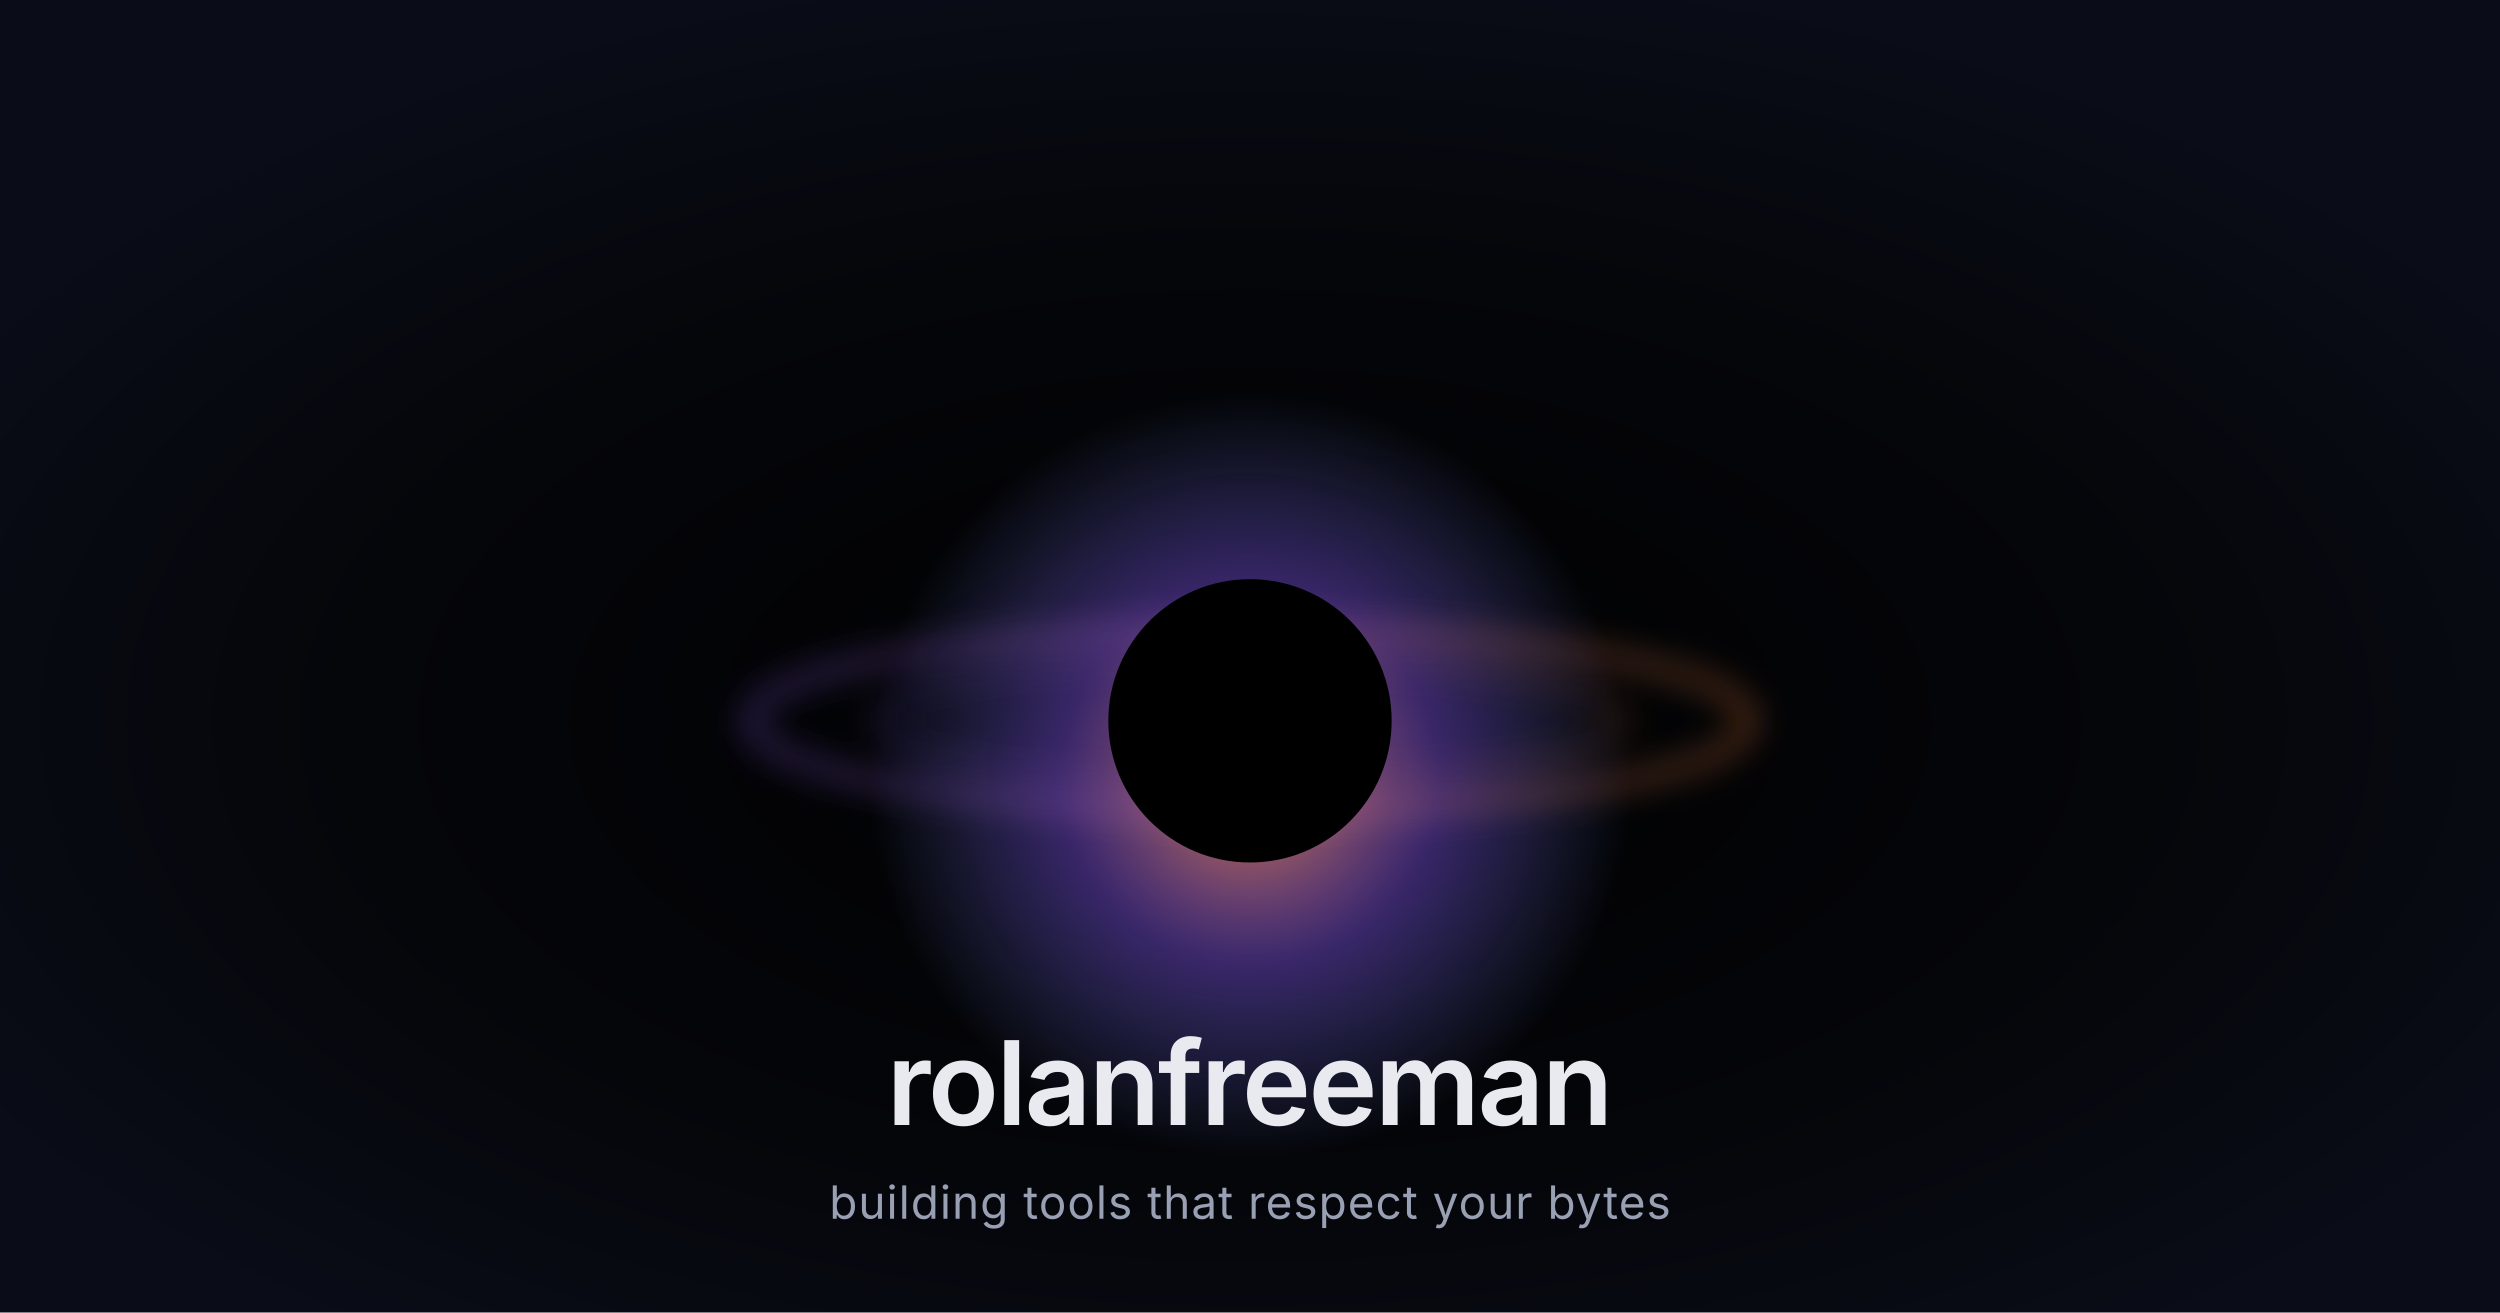
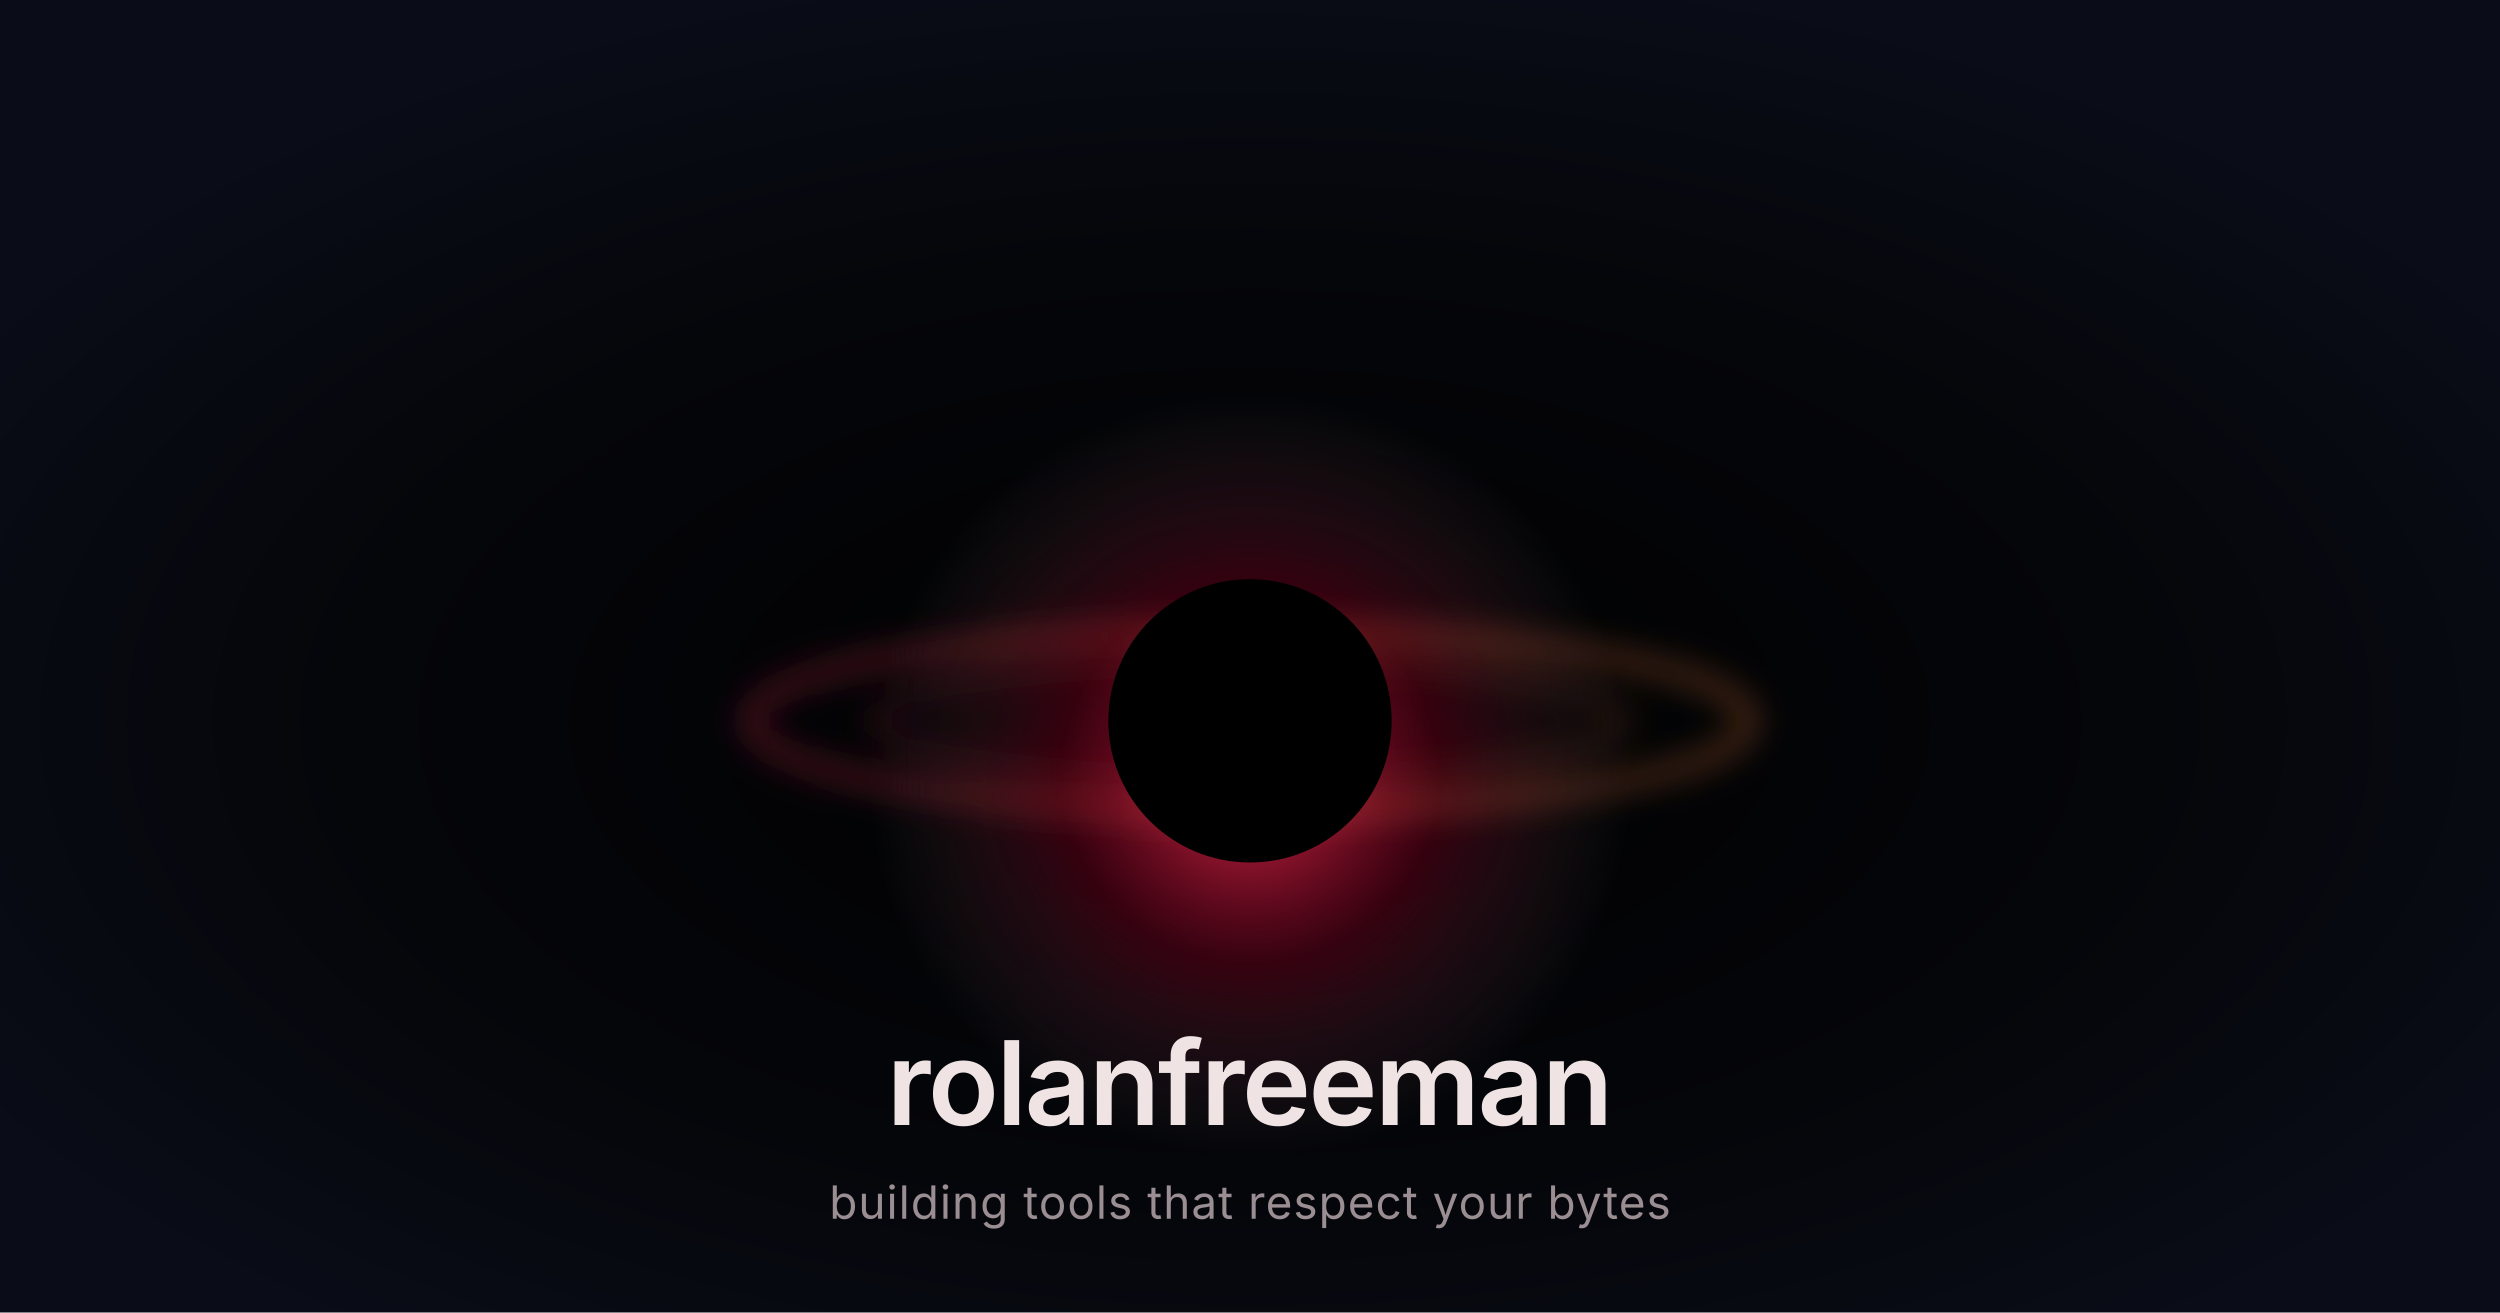
<svg xmlns="http://www.w3.org/2000/svg" viewBox="0 0 1200 630" width="1200" height="630">
  <defs>
    <radialGradient id="bg" cx="50%" cy="55%" r="60%">
      <stop offset="0%" stop-color="#000" />
      <stop offset="60%" stop-color="#05060a" />
      <stop offset="100%" stop-color="#0a0d18" />
    </radialGradient>
    <radialGradient id="glow" cx="50%" cy="55%" r="35%">
-       <stop offset="0%" stop-color="#ff8a3d" stop-opacity="0.9" />
-       <stop offset="50%" stop-color="#8a5cff" stop-opacity="0.4" />
-       <stop offset="100%" stop-color="#6e8bff" stop-opacity="0" />
+       <stop offset="0%" stop-color="#ff2e55" stop-opacity="0.9" />
+       <stop offset="50%" stop-color="#800020" stop-opacity="0.4" />
+       <stop offset="100%" stop-color="#5e5258" stop-opacity="0" />
    </radialGradient>
    <linearGradient id="ring" x1="0" y1="0" x2="1" y2="0">
-       <stop offset="0%" stop-color="#8a5cff" />
+       <stop offset="0%" stop-color="#ff2e55" />
      <stop offset="100%" stop-color="#ff8a3d" />
    </linearGradient>
    <filter id="soft" x="-20%" y="-20%" width="140%" height="140%">
      <feGaussianBlur stdDeviation="8" />
    </filter>
  </defs>
  <rect width="1200" height="630" fill="url(#bg)" />
  <circle cx="600" cy="346" r="260" fill="url(#glow)" />
  <g filter="url(#soft)">
    <ellipse cx="600" cy="346" rx="240" ry="44" fill="none" stroke="url(#ring)" stroke-width="3" opacity="0.85" />
    <ellipse cx="600" cy="346" rx="180" ry="30" fill="none" stroke="url(#ring)" stroke-width="2" opacity="0.55" />
  </g>
  <circle cx="600" cy="346" r="68" fill="#000" />
-   <text x="600" y="540" text-anchor="middle" fill="#e8eaf0" font-family="Inter, 'Helvetica Neue', Arial, sans-serif" font-size="56" font-weight="600" letter-spacing="-1.2">rolanfreeman</text>
-   <text x="600" y="585" text-anchor="middle" fill="#9aa0b4" font-family="Inter, 'Helvetica Neue', Arial, sans-serif" font-size="22" font-weight="400" letter-spacing="0.5">building tools that respect your bytes</text>
+   <text x="600" y="540" text-anchor="middle" fill="#efe3e3" font-family="Inter, 'Helvetica Neue', Arial, sans-serif" font-size="56" font-weight="600" letter-spacing="-1.2">rolanfreeman</text>
+   <text x="600" y="585" text-anchor="middle" fill="#9a8e92" font-family="Inter, 'Helvetica Neue', Arial, sans-serif" font-size="22" font-weight="400" letter-spacing="0.5">building tools that respect your bytes</text>
</svg>
